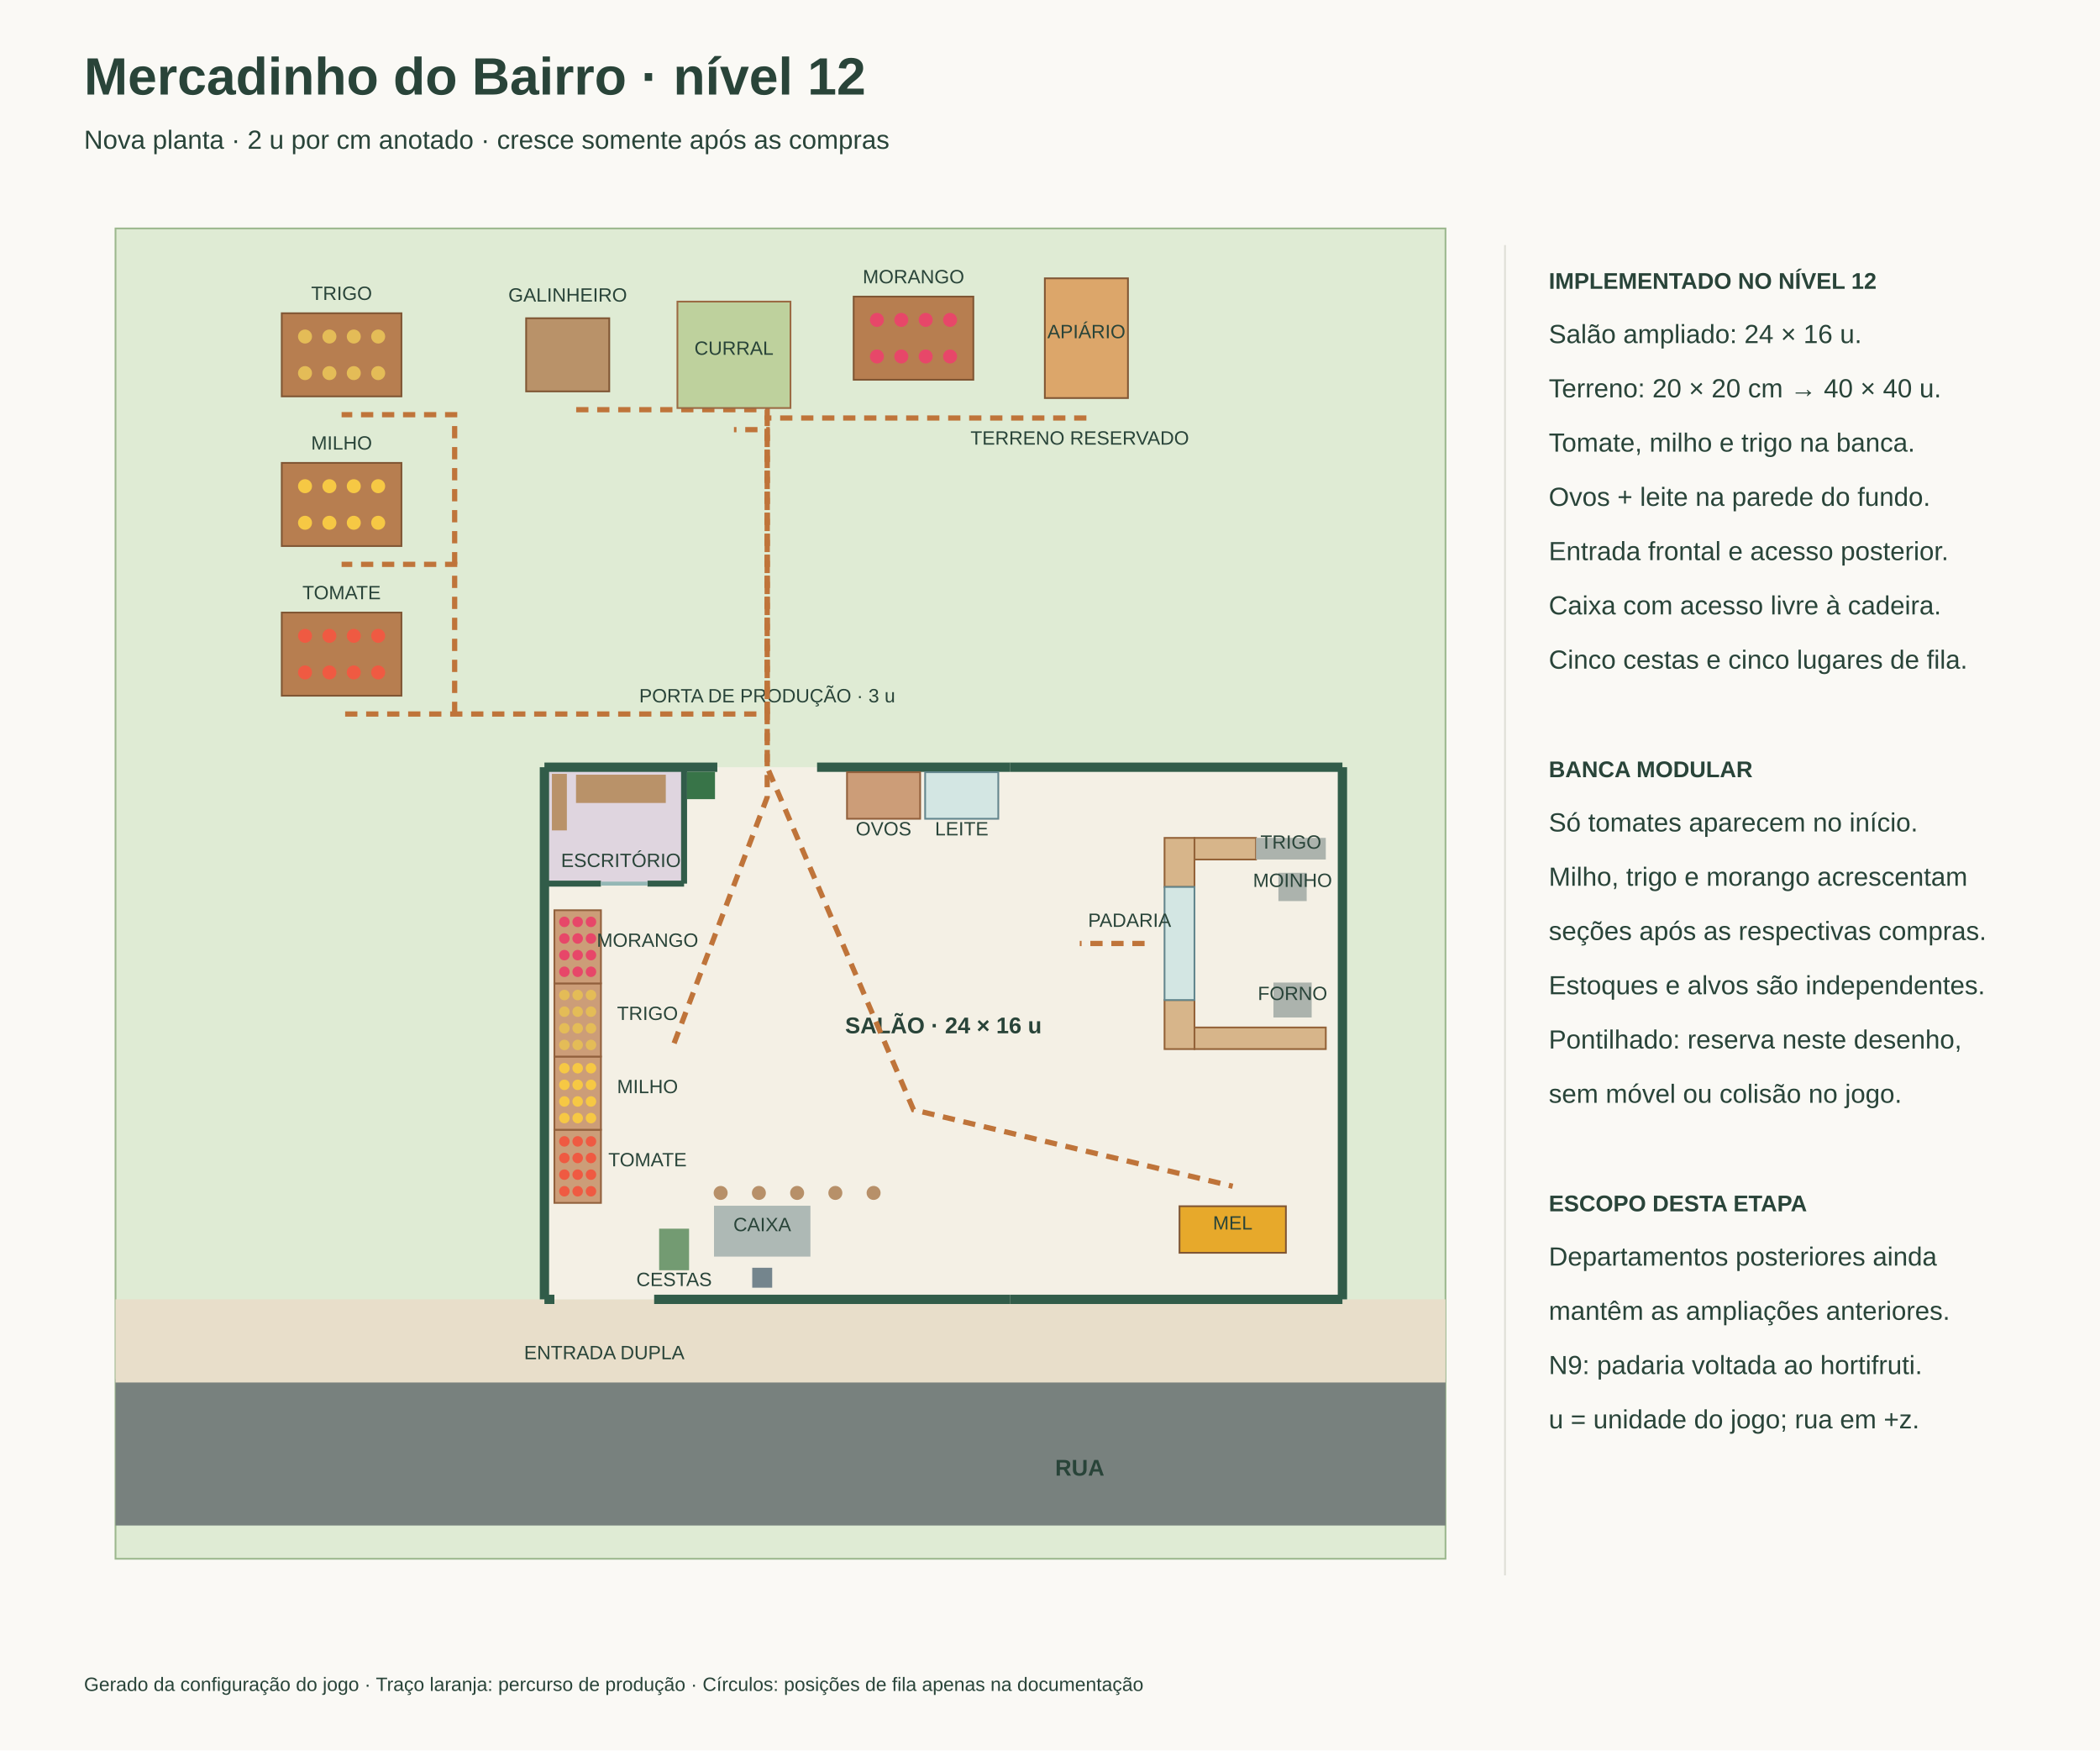
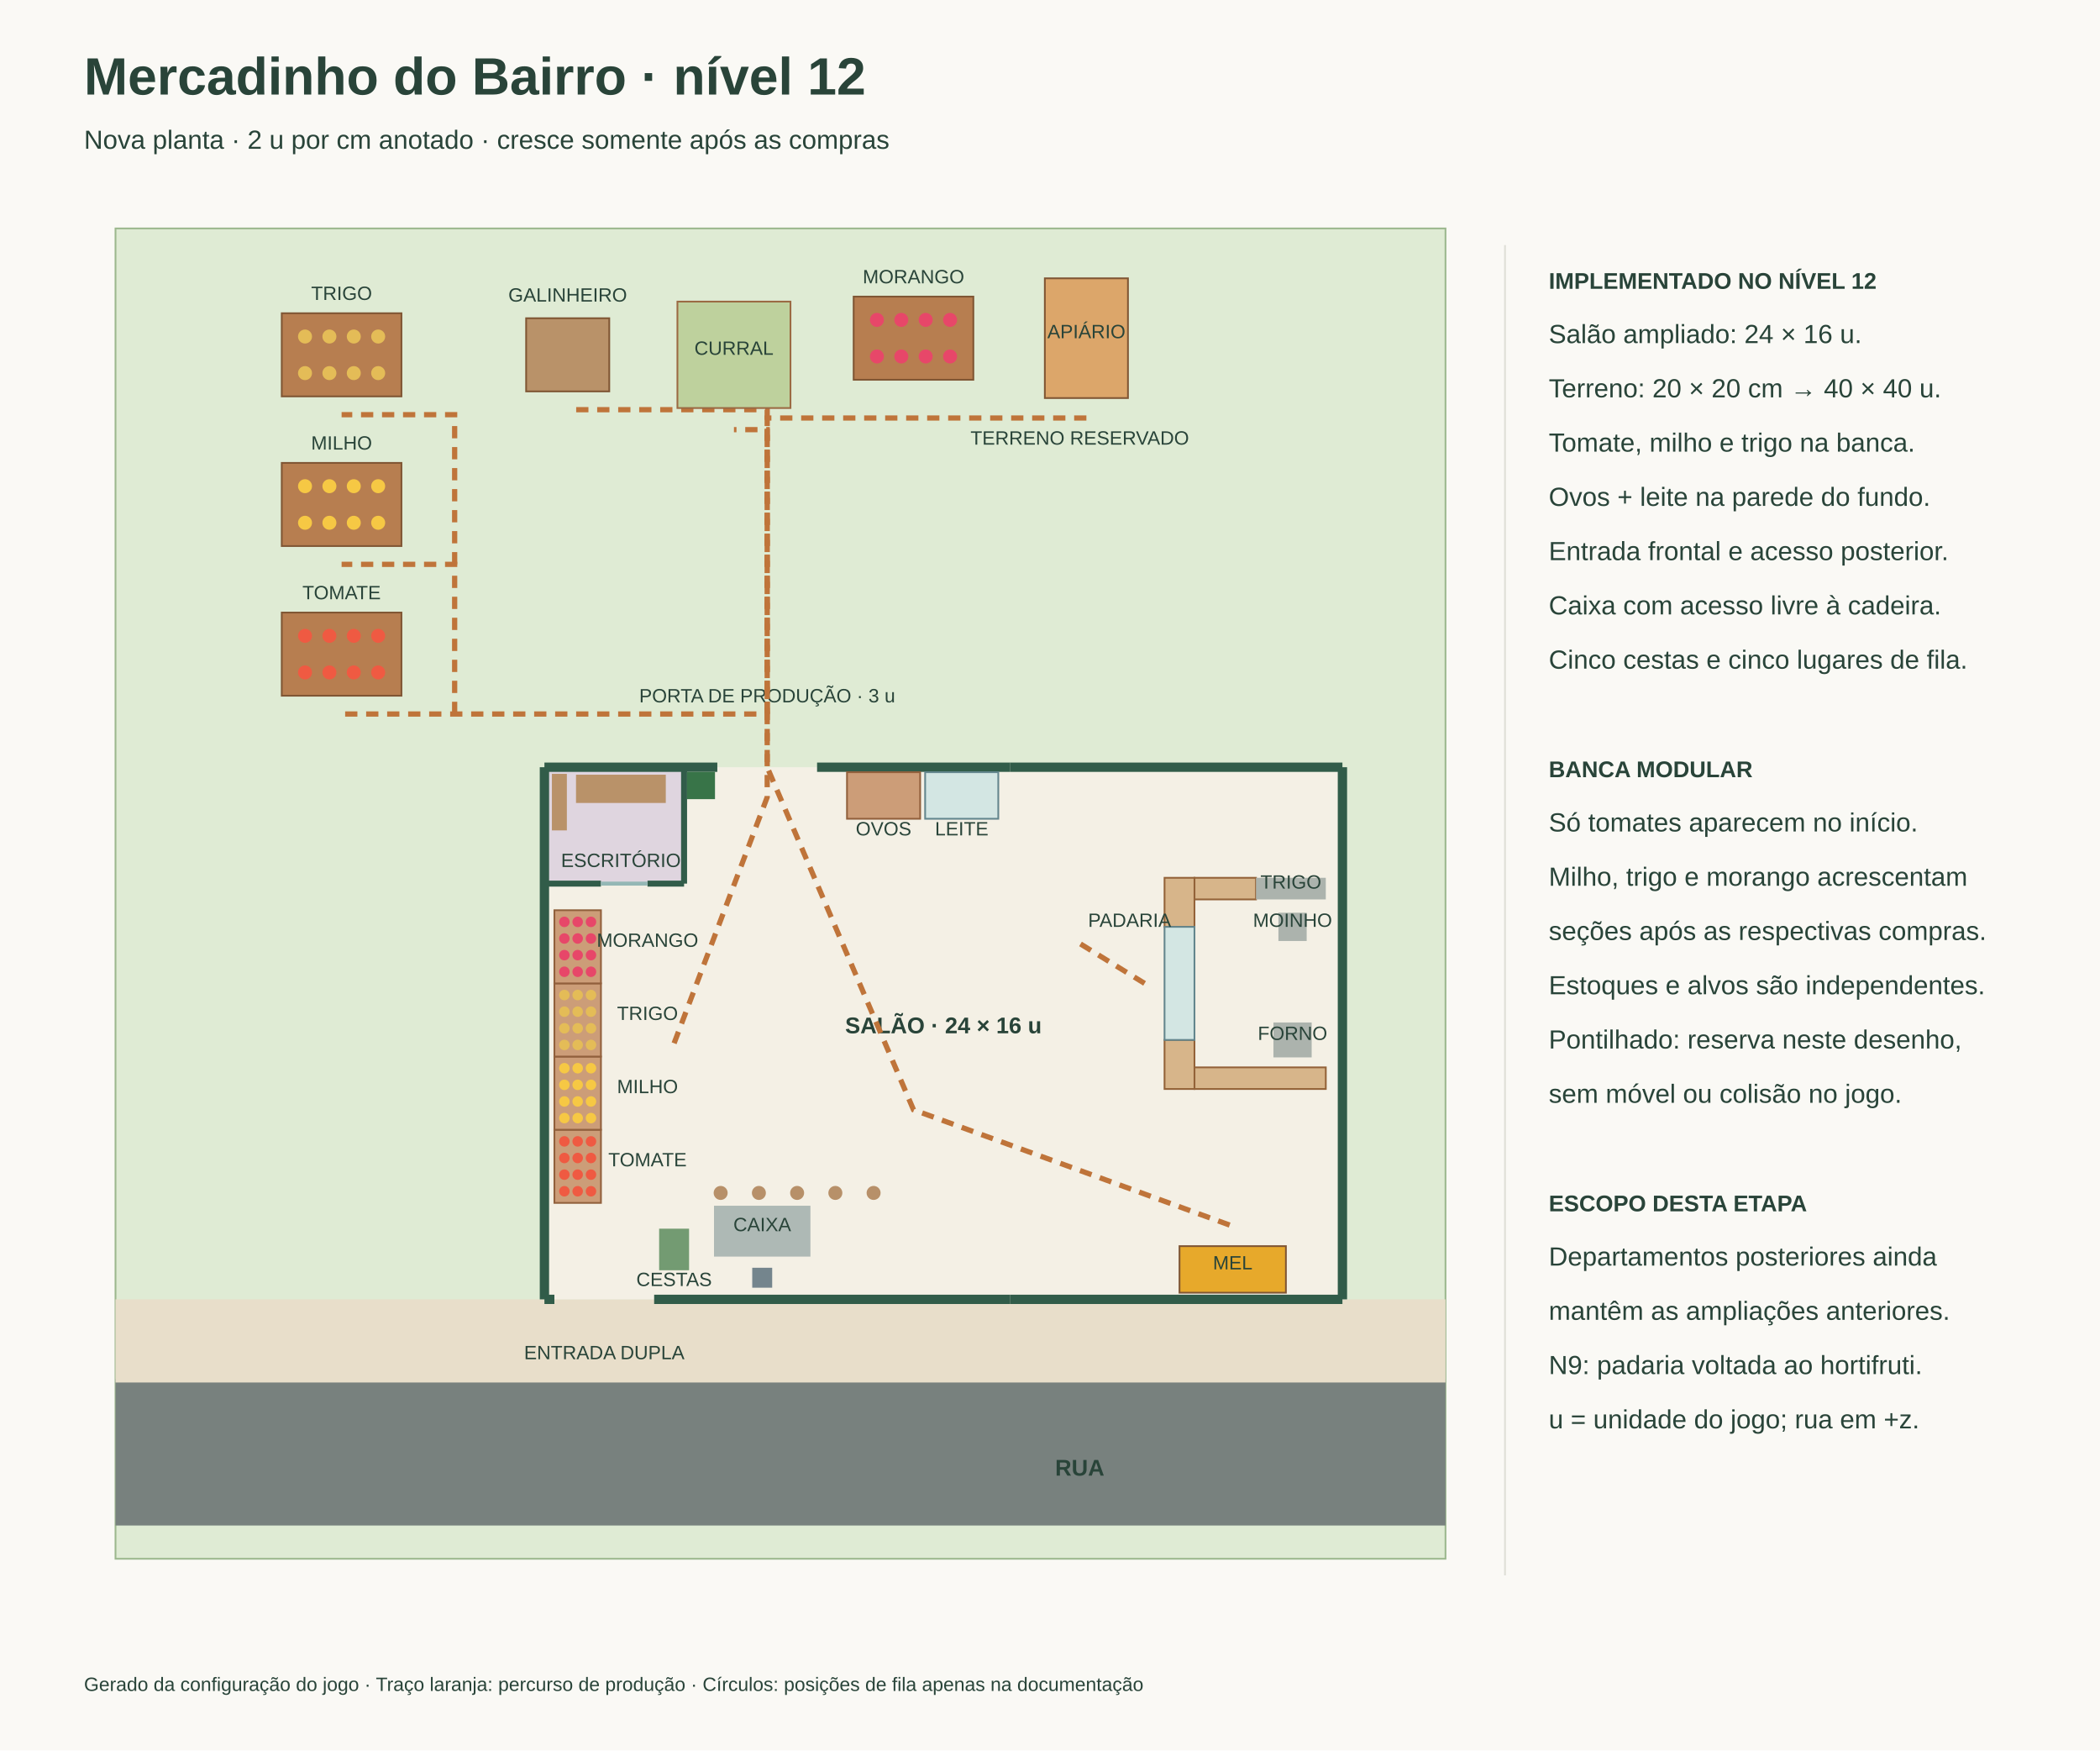
<svg xmlns="http://www.w3.org/2000/svg" width="1200" height="1000" viewBox="0 0 1200 1000" role="img" aria-labelledby="title desc">
  <style>text{font-family:Arial,sans-serif;fill:#294439}.title{font-size:30px;font-weight:bold}.label{font-size:13px;font-weight:bold}.note{font-size:15px}.small{font-size:11px}.wall{fill:#315c49}.route{fill:none;stroke:#bf743a;stroke-width:3;stroke-dasharray:7 5}</style>
  <rect width="1200" height="1000" fill="#faf9f5" />
  <text x="48" y="54" class="title">Mercadinho do Bairro · nível 12</text>
  <text x="48" y="85" class="note">Nova planta · 2 u por cm anotado · cresce somente após as compras</text>
  <rect x="66" y="130.5" width="760" height="760" fill="#dfebd4" stroke="#9cb88e" />
  <rect x="66" y="787.9" width="760" height="83.6" fill="#78817e" />
  <rect x="66" y="742.3" width="760" height="47.5" fill="#e8deca" />
  <text x="617" y="843" text-anchor="middle" class="label">RUA</text>
  <rect x="311.1" y="438.3" width="456" height="304" fill="#f4f0e5" />
  <rect x="311.1" y="438.3" width="79.8" height="66.5" fill="#dfd5df" />
  <rect x="311.1" y="435.64" width="98.8" height="5.32" fill="#315c49" />
  <rect x="466.9" y="435.64" width="110.2" height="5.32" fill="#315c49" />
  <rect x="308.44" y="438.3" width="5.32" height="304" fill="#315c49" />
  <rect x="311.1" y="739.64" width="5.7" height="5.32" fill="#315c49" />
  <rect x="373.8" y="739.64" width="203.3" height="5.32" fill="#315c49" />
  <rect x="577.1" y="435.64" width="190" height="5.32" fill="#315c49" />
  <rect x="577.1" y="739.64" width="190" height="5.32" fill="#315c49" />
  <rect x="764.44" y="438.3" width="5.32" height="304" fill="#315c49" />
  <rect x="389.19" y="438.3" width="3.42" height="66.5" fill="#315c49" />
  <rect x="311.1" y="503.09" width="32.3" height="3.42" fill="#315c49" />
  <rect x="370" y="503.09" width="20.9" height="3.42" fill="#315c49" />
  <rect x="329.15" y="442.575" width="51.3" height="16.15" fill="#b99269" />
  <rect x="315.375" y="442.1" width="8.55" height="32.3" fill="#b99269" />
  <rect x="343.4" y="503.66" width="26.6" height="2.28" fill="#94b7b5" />
  <text x="354.8" y="495.3" text-anchor="middle" class="small">ESCRITÓRIO</text>
  <rect x="392.61" y="440.96" width="15.96" height="15.58" fill="#387448" />
  <rect x="376.65" y="701.925" width="17.1" height="23.75" fill="#739b72" />
  <text x="385.2" y="734.7" text-anchor="middle" class="small">CESTAS</text>
  <rect x="408" y="688.815" width="55.1" height="29.07" fill="#aeb9b5" />
  <text x="435.55" y="703.35" text-anchor="middle" class="small">CAIXA</text>
  <rect x="429.85" y="724.25" width="11.4" height="11.4" fill="#74858d" />
  <rect x="316.8" y="645.4" width="26.6" height="41.8" fill="#cc9d78" stroke="#91603c" />
  <circle cx="322.5" cy="652.05" r="3" fill="#ef5a42" />
  <circle cx="330.1" cy="652.05" r="3" fill="#ef5a42" />
  <circle cx="337.7" cy="652.05" r="3" fill="#ef5a42" />
  <circle cx="322.5" cy="661.55" r="3" fill="#ef5a42" />
  <circle cx="330.1" cy="661.55" r="3" fill="#ef5a42" />
  <circle cx="337.7" cy="661.55" r="3" fill="#ef5a42" />
  <circle cx="322.5" cy="671.05" r="3" fill="#ef5a42" />
  <circle cx="330.1" cy="671.05" r="3" fill="#ef5a42" />
  <circle cx="337.7" cy="671.05" r="3" fill="#ef5a42" />
  <circle cx="322.5" cy="680.55" r="3" fill="#ef5a42" />
  <circle cx="330.1" cy="680.55" r="3" fill="#ef5a42" />
  <circle cx="337.7" cy="680.55" r="3" fill="#ef5a42" />
  <text x="370" y="666.3" text-anchor="middle" class="small">TOMATE</text>
  <rect x="161" y="349.95" width="68.4" height="47.5" fill="#b77e50" stroke="#805634" />
  <circle cx="174.3" cy="363.25" r="4" fill="#ef5a42" />
  <circle cx="188.233" cy="363.25" r="4" fill="#ef5a42" />
  <circle cx="202.167" cy="363.25" r="4" fill="#ef5a42" />
  <circle cx="216.1" cy="363.25" r="4" fill="#ef5a42" />
  <circle cx="174.3" cy="384.15" r="4" fill="#ef5a42" />
  <circle cx="188.233" cy="384.15" r="4" fill="#ef5a42" />
  <circle cx="202.167" cy="384.15" r="4" fill="#ef5a42" />
  <circle cx="216.1" cy="384.15" r="4" fill="#ef5a42" />
  <text x="195.2" y="342.35" text-anchor="middle" class="small">TOMATE</text>
  <rect x="316.8" y="603.6" width="26.6" height="41.8" fill="#cc9d78" stroke="#91603c" />
  <circle cx="322.5" cy="610.25" r="3" fill="#f6c844" />
  <circle cx="330.1" cy="610.25" r="3" fill="#f6c844" />
  <circle cx="337.7" cy="610.25" r="3" fill="#f6c844" />
  <circle cx="322.5" cy="619.75" r="3" fill="#f6c844" />
  <circle cx="330.1" cy="619.75" r="3" fill="#f6c844" />
  <circle cx="337.7" cy="619.75" r="3" fill="#f6c844" />
  <circle cx="322.5" cy="629.25" r="3" fill="#f6c844" />
  <circle cx="330.1" cy="629.25" r="3" fill="#f6c844" />
  <circle cx="337.7" cy="629.25" r="3" fill="#f6c844" />
  <circle cx="322.5" cy="638.75" r="3" fill="#f6c844" />
  <circle cx="330.1" cy="638.75" r="3" fill="#f6c844" />
  <circle cx="337.7" cy="638.75" r="3" fill="#f6c844" />
  <text x="370" y="624.5" text-anchor="middle" class="small">MILHO</text>
  <rect x="161" y="264.45" width="68.4" height="47.5" fill="#b77e50" stroke="#805634" />
  <circle cx="174.3" cy="277.75" r="4" fill="#f6c844" />
  <circle cx="188.233" cy="277.75" r="4" fill="#f6c844" />
  <circle cx="202.167" cy="277.75" r="4" fill="#f6c844" />
  <circle cx="216.1" cy="277.75" r="4" fill="#f6c844" />
  <circle cx="174.3" cy="298.65" r="4" fill="#f6c844" />
  <circle cx="188.233" cy="298.65" r="4" fill="#f6c844" />
  <circle cx="202.167" cy="298.65" r="4" fill="#f6c844" />
  <circle cx="216.1" cy="298.65" r="4" fill="#f6c844" />
  <text x="195.2" y="256.85" text-anchor="middle" class="small">MILHO</text>
  <rect x="316.8" y="561.8" width="26.6" height="41.8" fill="#cc9d78" stroke="#91603c" />
  <circle cx="322.5" cy="568.45" r="3" fill="#e4bc57" />
  <circle cx="330.1" cy="568.45" r="3" fill="#e4bc57" />
  <circle cx="337.7" cy="568.45" r="3" fill="#e4bc57" />
  <circle cx="322.5" cy="577.95" r="3" fill="#e4bc57" />
  <circle cx="330.1" cy="577.95" r="3" fill="#e4bc57" />
  <circle cx="337.7" cy="577.95" r="3" fill="#e4bc57" />
  <circle cx="322.5" cy="587.45" r="3" fill="#e4bc57" />
  <circle cx="330.1" cy="587.45" r="3" fill="#e4bc57" />
  <circle cx="337.7" cy="587.45" r="3" fill="#e4bc57" />
  <circle cx="322.5" cy="596.95" r="3" fill="#e4bc57" />
  <circle cx="330.1" cy="596.95" r="3" fill="#e4bc57" />
  <circle cx="337.7" cy="596.95" r="3" fill="#e4bc57" />
  <text x="370" y="582.7" text-anchor="middle" class="small">TRIGO</text>
  <rect x="161" y="178.95" width="68.4" height="47.5" fill="#b77e50" stroke="#805634" />
  <circle cx="174.3" cy="192.25" r="4" fill="#e4bc57" />
  <circle cx="188.233" cy="192.25" r="4" fill="#e4bc57" />
  <circle cx="202.167" cy="192.25" r="4" fill="#e4bc57" />
  <circle cx="216.1" cy="192.25" r="4" fill="#e4bc57" />
  <circle cx="174.3" cy="213.15" r="4" fill="#e4bc57" />
  <circle cx="188.233" cy="213.15" r="4" fill="#e4bc57" />
  <circle cx="202.167" cy="213.15" r="4" fill="#e4bc57" />
  <circle cx="216.1" cy="213.15" r="4" fill="#e4bc57" />
  <text x="195.2" y="171.35" text-anchor="middle" class="small">TRIGO</text>
  <rect x="316.8" y="520" width="26.6" height="41.8" fill="#cc9d78" stroke="#91603c" />
  <circle cx="322.5" cy="526.65" r="3" fill="#e74769" />
  <circle cx="330.1" cy="526.65" r="3" fill="#e74769" />
  <circle cx="337.7" cy="526.65" r="3" fill="#e74769" />
  <circle cx="322.5" cy="536.15" r="3" fill="#e74769" />
  <circle cx="330.1" cy="536.15" r="3" fill="#e74769" />
  <circle cx="337.7" cy="536.15" r="3" fill="#e74769" />
  <circle cx="322.5" cy="545.65" r="3" fill="#e74769" />
  <circle cx="330.1" cy="545.65" r="3" fill="#e74769" />
  <circle cx="337.7" cy="545.65" r="3" fill="#e74769" />
  <circle cx="322.5" cy="555.15" r="3" fill="#e74769" />
  <circle cx="330.1" cy="555.15" r="3" fill="#e74769" />
  <circle cx="337.7" cy="555.15" r="3" fill="#e74769" />
  <text x="370" y="540.9" text-anchor="middle" class="small">MORANGO</text>
  <rect x="487.8" y="169.45" width="68.4" height="47.5" fill="#b77e50" stroke="#805634" />
  <circle cx="501.1" cy="182.75" r="4" fill="#e74769" />
  <circle cx="515.033" cy="182.75" r="4" fill="#e74769" />
  <circle cx="528.967" cy="182.75" r="4" fill="#e74769" />
  <circle cx="542.9" cy="182.75" r="4" fill="#e74769" />
  <circle cx="501.1" cy="203.65" r="4" fill="#e74769" />
  <circle cx="515.033" cy="203.65" r="4" fill="#e74769" />
  <circle cx="528.967" cy="203.65" r="4" fill="#e74769" />
  <circle cx="542.9" cy="203.65" r="4" fill="#e74769" />
  <text x="522" y="161.85" text-anchor="middle" class="small">MORANGO</text>
  <path d="M385.2,596L438.4,455.4L438.4,407.9L195.2,407.9" class="route" />
  <path d="M259.8,322.4L259.8,236.9L195.2,236.9" class="route" />
  <path d="M259.8,407.9L259.8,322.4L195.2,322.4" class="route" />
  <rect x="484" y="441.15" width="41.8" height="26.6" fill="#cc9d78" stroke="#91603c" />
  <text x="504.9" y="477.25" text-anchor="middle" class="small">OVOS</text>
  <rect x="300.65" y="181.8" width="47.5" height="41.8" fill="#b99269" stroke="#805634" />
  <text x="324.4" y="172.3" text-anchor="middle" class="small">GALINHEIRO</text>
  <path d="M438.4,407.9L438.4,234.05L324.4,234.05" class="route" />
  <text x="438.4" y="401.25" text-anchor="middle" class="small">PORTA DE PRODUÇÃO · 3 u</text>
  <rect x="528.65" y="441.15" width="41.8" height="26.6" fill="#d3e6e3" stroke="#63868d" />
  <text x="549.55" y="477.25" text-anchor="middle" class="small">LEITE</text>
  <rect x="387.1" y="172.3" width="64.6" height="60.8" fill="#bed19d" stroke="#9b6a43" />
  <text x="419.4" y="202.7" text-anchor="middle" class="small">CURRAL</text>
  <path d="M438.4,407.9L438.4,245.45L419.4,245.45" class="route" />
  <text x="345.3" y="776.5" text-anchor="middle" class="small">ENTRADA DUPLA</text>
  <circle cx="411.8" cy="681.5" r="4" fill="#b79069" />
  <circle cx="433.65" cy="681.5" r="4" fill="#b79069" />
  <circle cx="455.5" cy="681.5" r="4" fill="#b79069" />
  <circle cx="477.35" cy="681.5" r="4" fill="#b79069" />
  <circle cx="499.2" cy="681.5" r="4" fill="#b79069" />
  <text x="617" y="254" text-anchor="middle" class="small">TERRENO RESERVADO</text>
  <text x="539.1" y="590.3" text-anchor="middle" class="label">SALÃO · 24 × 16 u</text>
-   <rect x="682.55" y="586.975" width="75.05" height="12.35" fill="#d7b58a" stroke="#936238" />
-   <rect x="682.55" y="478.675" width="35.15" height="12.35" fill="#d7b58a" stroke="#936238" />
-   <rect x="665.45" y="478.675" width="17.1" height="28.025" fill="#d7b58a" stroke="#936238" />
-   <rect x="665.45" y="571.3" width="17.1" height="28.025" fill="#d7b58a" stroke="#936238" />
-   <rect x="665.45" y="506.7" width="17.1" height="64.6" fill="#d3e6e3" stroke="#63868d" />
-   <rect x="717.7" y="478.675" width="39.9" height="12.35" fill="#acb3ad" />
-   <text x="737.65" y="484.85" text-anchor="middle" class="small">TRIGO</text>
-   <rect x="730.525" y="498.625" width="16.15" height="16.15" fill="#acb3ad" />
-   <text x="738.6" y="506.7" text-anchor="middle" class="small">MOINHO</text>
-   <rect x="727.675" y="561.325" width="21.85" height="19.95" fill="#acb3ad" />
-   <text x="738.6" y="571.3" text-anchor="middle" class="small">FORNO</text>
+   <rect x="682.55" y="609.775" width="75.05" height="12.35" fill="#d7b58a" stroke="#936238" />
+   <rect x="682.55" y="501.475" width="35.15" height="12.35" fill="#d7b58a" stroke="#936238" />
+   <rect x="665.45" y="501.475" width="17.1" height="28.025" fill="#d7b58a" stroke="#936238" />
+   <rect x="665.45" y="594.1" width="17.1" height="28.025" fill="#d7b58a" stroke="#936238" />
+   <rect x="665.45" y="529.5" width="17.1" height="64.6" fill="#d3e6e3" stroke="#63868d" />
+   <rect x="717.7" y="501.475" width="39.9" height="12.35" fill="#acb3ad" />
+   <text x="737.65" y="507.65" text-anchor="middle" class="small">TRIGO</text>
+   <rect x="730.525" y="521.425" width="16.15" height="16.15" fill="#acb3ad" />
+   <text x="738.6" y="529.5" text-anchor="middle" class="small">MOINHO</text>
+   <rect x="727.675" y="584.125" width="21.85" height="19.95" fill="#acb3ad" />
+   <text x="738.6" y="594.1" text-anchor="middle" class="small">FORNO</text>
  <text x="645.5" y="529.5" text-anchor="middle" class="small">PADARIA</text>
-   <path d="M654.05,539L617,539" class="route" />
+   <path d="M654.05,561.8L617,539" class="route" />
  <rect x="597.05" y="159" width="47.5" height="68.4" fill="#dca66a" stroke="#805634" />
  <text x="620.8" y="193.2" text-anchor="middle" class="small">APIÁRIO</text>
-   <rect x="674" y="689.1" width="60.8" height="26.6" fill="#e7a92b" stroke="#805634" />
-   <text x="704.4" y="702.4" text-anchor="middle" class="small">MEL</text>
-   <path d="M620.8,238.8L438.4,238.8L438.4,438.3L522,634L704.4,677.7" class="route" />
+   <rect x="674" y="711.9" width="60.8" height="26.6" fill="#e7a92b" stroke="#805634" />
+   <text x="704.4" y="725.2" text-anchor="middle" class="small">MEL</text>
+   <path d="M620.8,238.8L438.4,238.8L438.4,438.3L522,634L704.4,700.5" class="route" />
  <path d="M860 140V900" stroke="#dedfd7" />
  <text x="885" y="165" class="label">IMPLEMENTADO NO NÍVEL 12</text>
  <text x="885" y="196" class="note">Salão ampliado: 24 × 16 u.</text>
  <text x="885" y="227" class="note">Terreno: 20 × 20 cm → 40 × 40 u.</text>
  <text x="885" y="258" class="note">Tomate, milho e trigo na banca.</text>
  <text x="885" y="289" class="note">Ovos + leite na parede do fundo.</text>
  <text x="885" y="320" class="note">Entrada frontal e acesso posterior.</text>
  <text x="885" y="351" class="note">Caixa com acesso livre à cadeira.</text>
  <text x="885" y="382" class="note">Cinco cestas e cinco lugares de fila.</text>
  <text x="885" y="413" class="note" />
  <text x="885" y="444" class="label">BANCA MODULAR</text>
  <text x="885" y="475" class="note">Só tomates aparecem no início.</text>
  <text x="885" y="506" class="note">Milho, trigo e morango acrescentam</text>
  <text x="885" y="537" class="note">seções após as respectivas compras.</text>
  <text x="885" y="568" class="note">Estoques e alvos são independentes.</text>
  <text x="885" y="599" class="note">Pontilhado: reserva neste desenho,</text>
  <text x="885" y="630" class="note">sem móvel ou colisão no jogo.</text>
  <text x="885" y="661" class="note" />
  <text x="885" y="692" class="label">ESCOPO DESTA ETAPA</text>
  <text x="885" y="723" class="note">Departamentos posteriores ainda</text>
  <text x="885" y="754" class="note">mantêm as ampliações anteriores.</text>
  <text x="885" y="785" class="note">N9: padaria voltada ao hortifruti.</text>
  <text x="885" y="816" class="note">u = unidade do jogo; rua em +z.</text>
  <text x="48" y="966" class="small">Gerado da configuração do jogo · Traço laranja: percurso de produção · Círculos: posições de fila apenas na documentação</text>
</svg>
